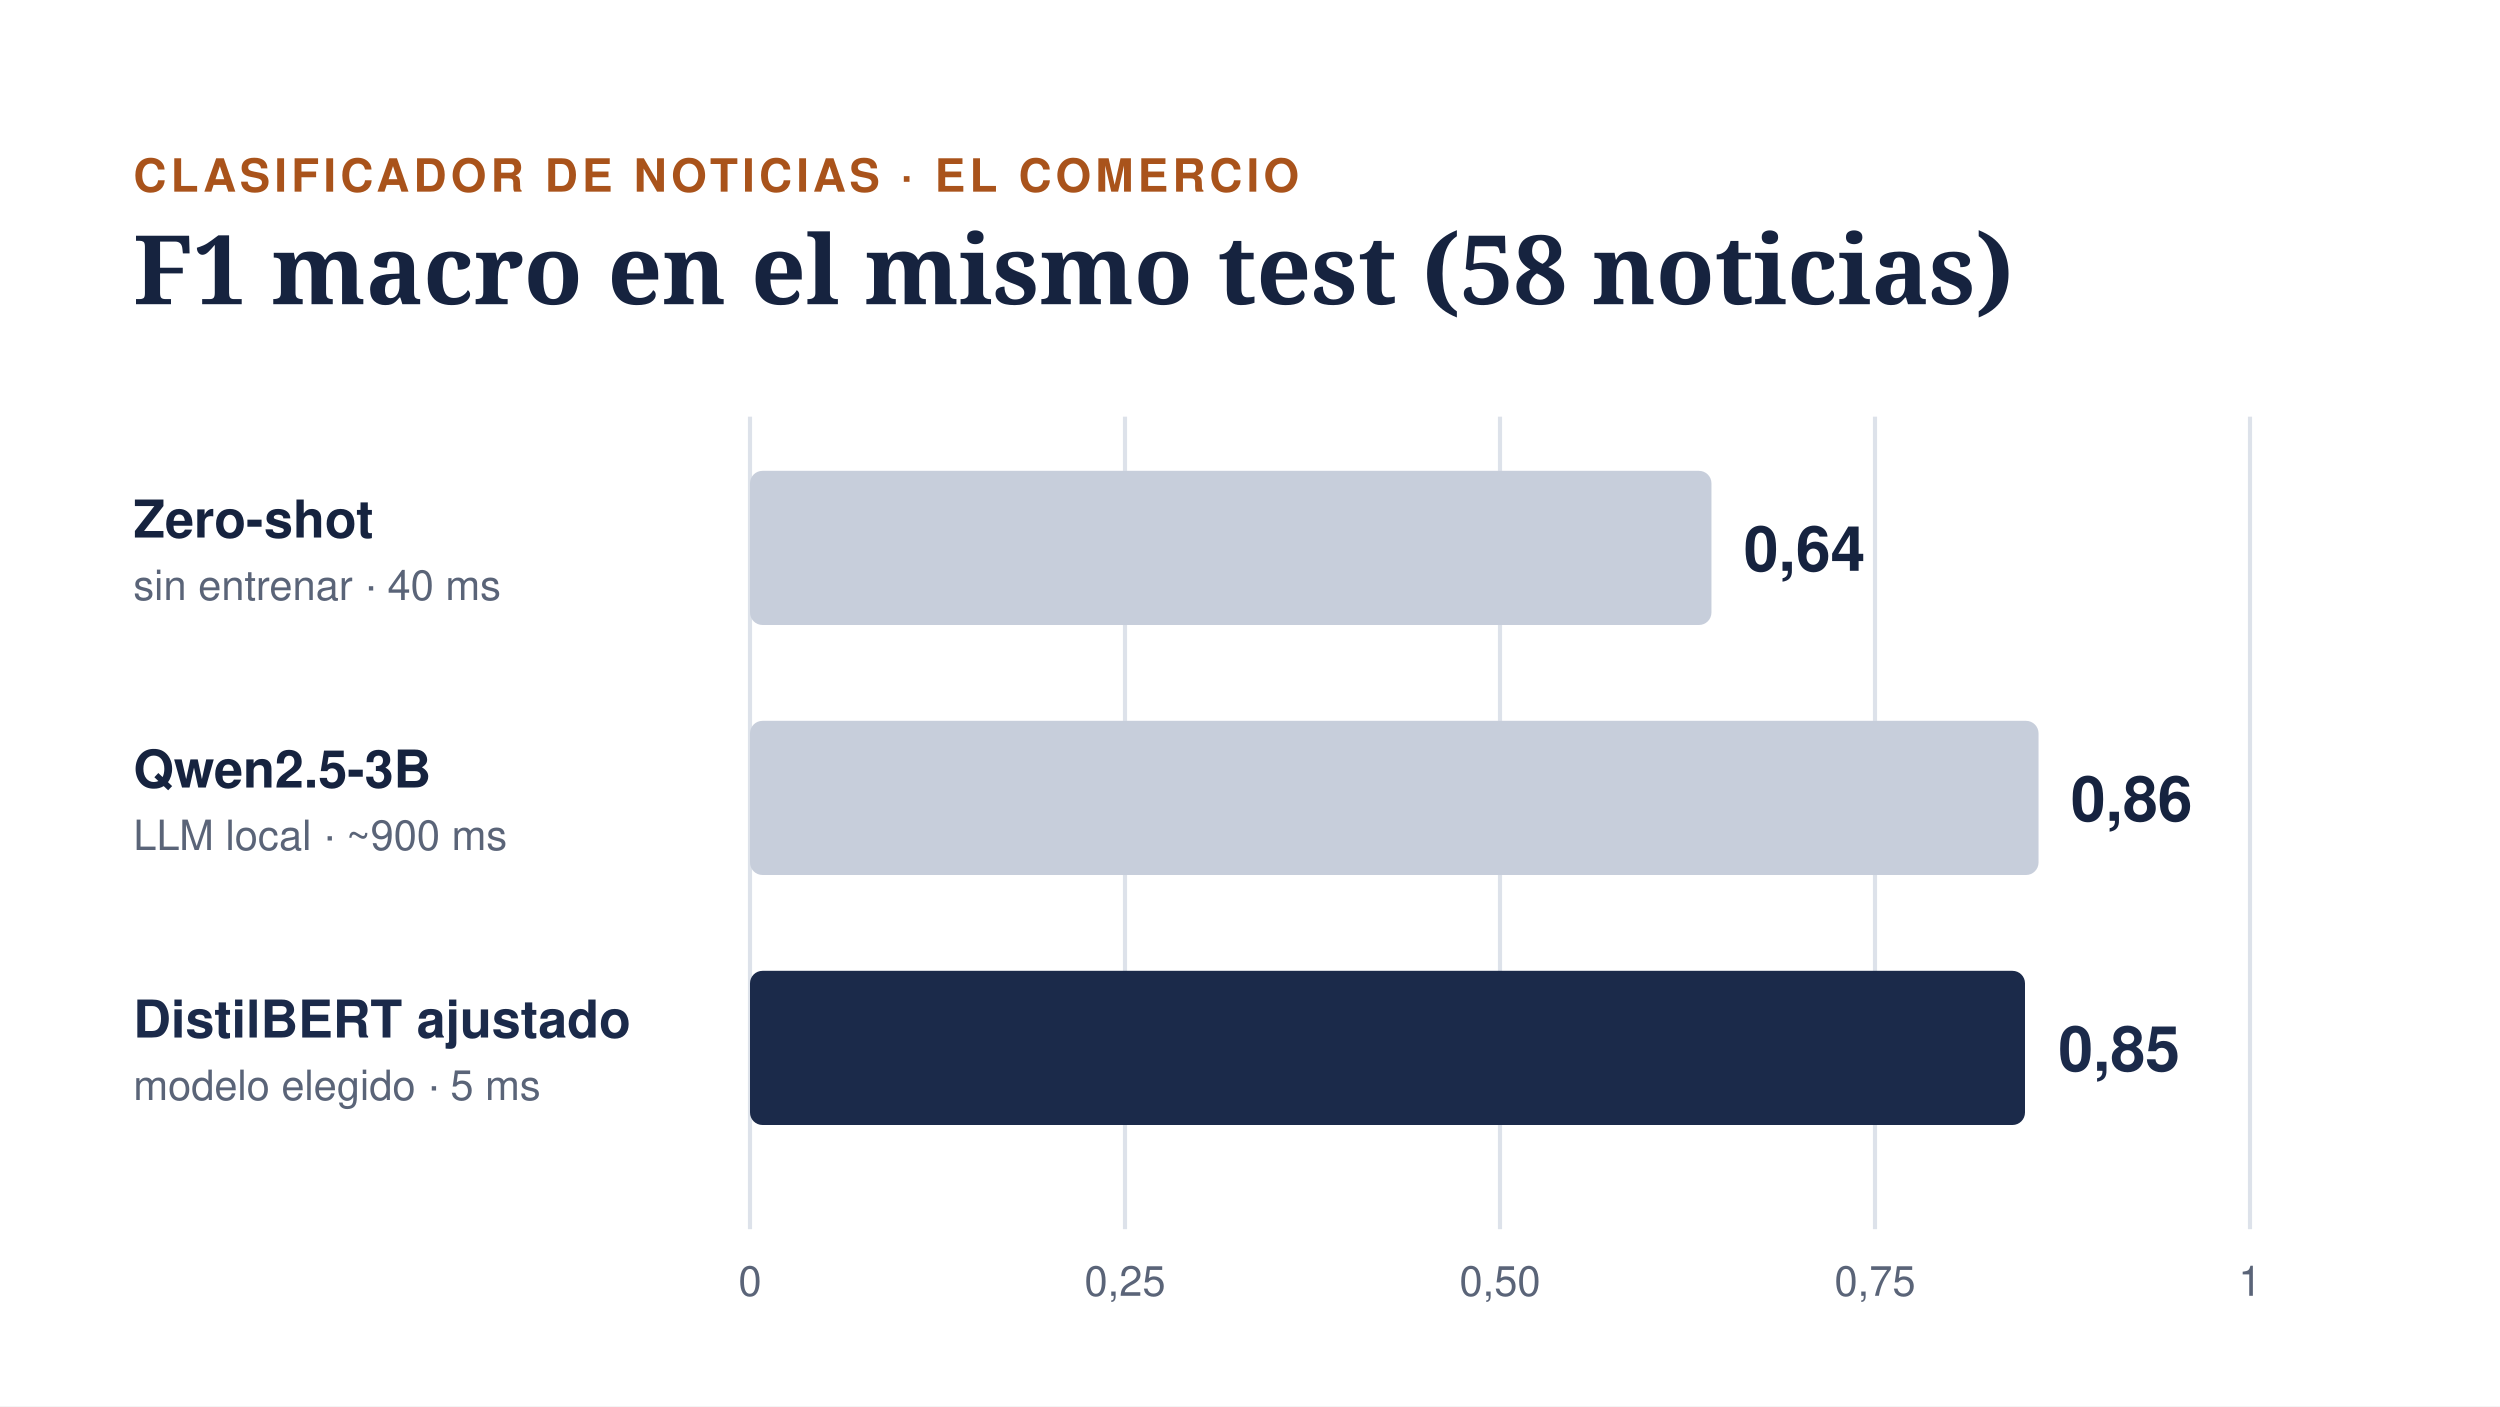
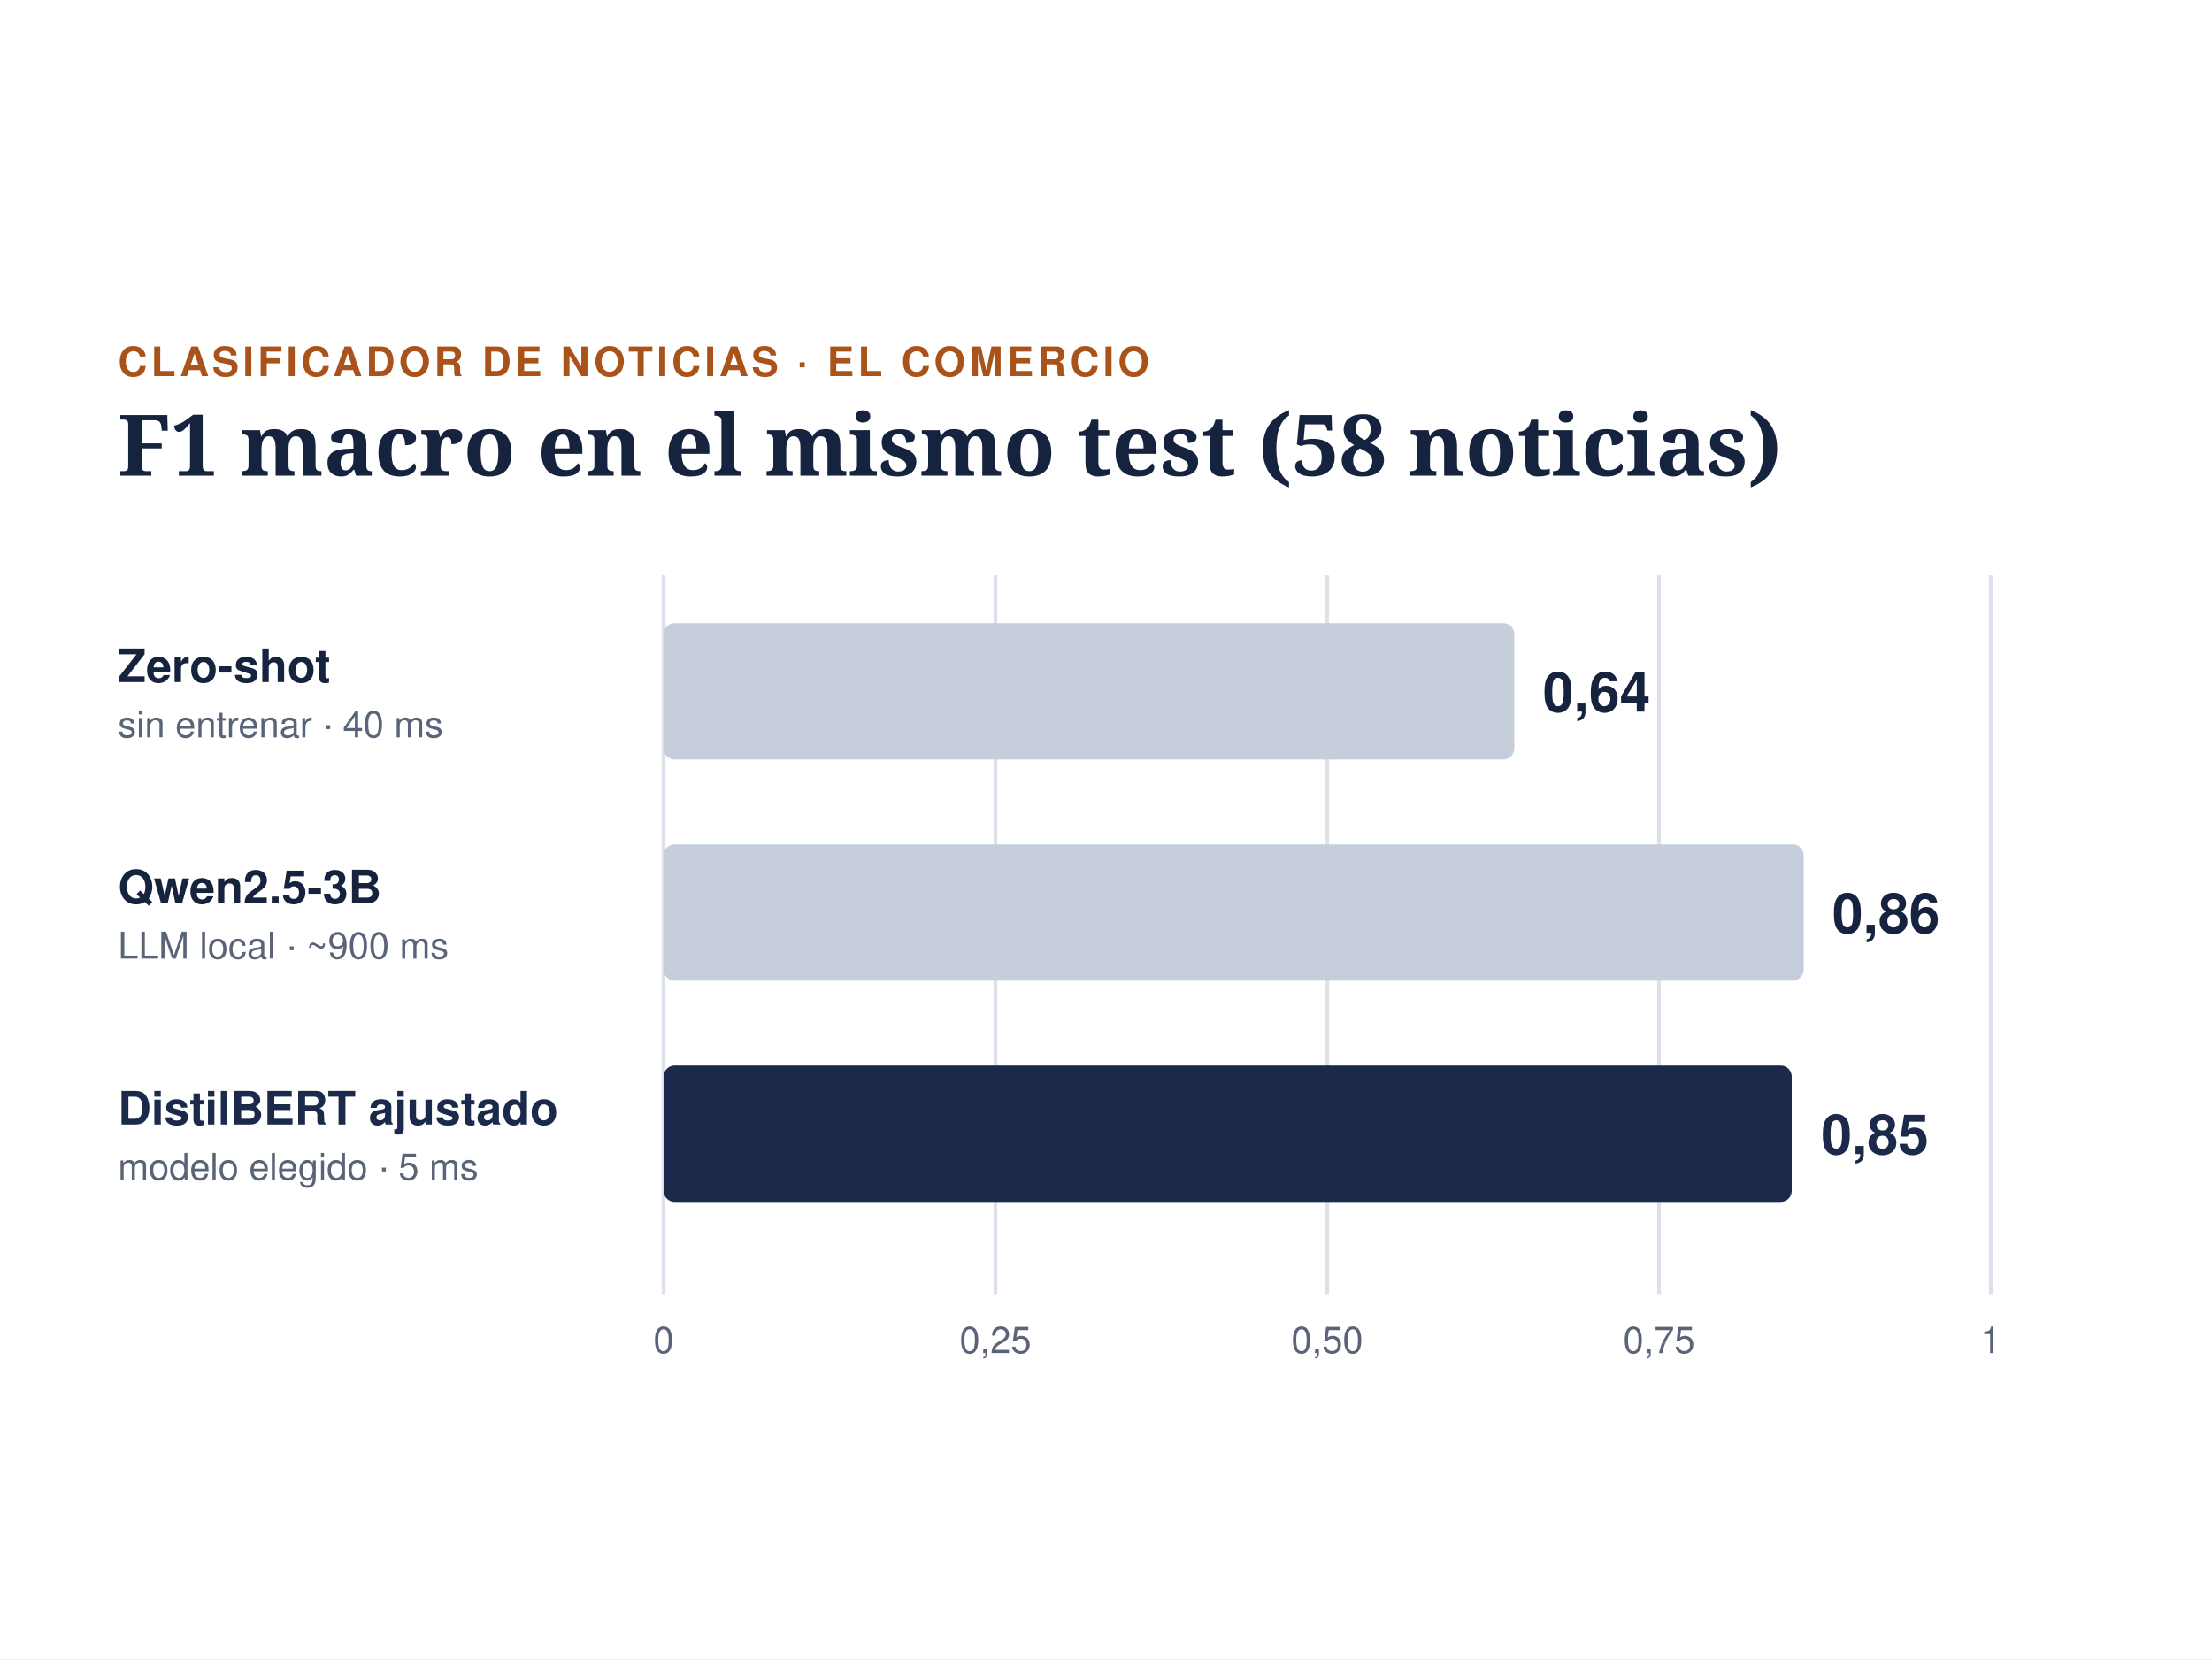
- <svg xmlns="http://www.w3.org/2000/svg" viewBox="0 0 1200 675" role="img" aria-label="F1 macro en el mismo test de 58 noticias: zero-shot 0,64; Qwen2.5-3B 0,86; DistilBERT ajustado 0,85">
-   <rect width="1200" height="675" fill="#FFFFFF" />
+ <svg xmlns="http://www.w3.org/2000/svg" viewBox="0 -112 1200 900" role="img" aria-label="F1 macro en el mismo test de 58 noticias: zero-shot 0,64; Qwen2.5-3B 0,86; DistilBERT ajustado 0,85">
+   <rect y="-112" width="1200" height="900" fill="#FFFFFF" />
  <g font-family="Figtree, Helvetica, Arial, sans-serif">
    <text x="64" y="92" font-size="22" font-weight="700" fill="#A9531B" letter-spacing="2">CLASIFICADOR DE NOTICIAS · EL COMERCIO</text>
    <text x="64" y="146" font-family="Newsreader, Georgia, serif" font-size="46" font-weight="700" fill="#16233F">F1 macro en el mismo test (58 noticias)</text>
    <g stroke="#DDE2EA" stroke-width="2">
      <line x1="360" y1="200" x2="360" y2="590" />
      <line x1="540" y1="200" x2="540" y2="590" />
      <line x1="720" y1="200" x2="720" y2="590" />
      <line x1="900" y1="200" x2="900" y2="590" />
      <line x1="1080" y1="200" x2="1080" y2="590" />
    </g>
    <g font-size="20" fill="#5A6478" text-anchor="middle">
      <text x="360" y="622">0</text>
      <text x="540" y="622">0,25</text>
      <text x="720" y="622">0,50</text>
      <text x="900" y="622">0,75</text>
      <text x="1080" y="622">1</text>
    </g>
    <rect x="360" y="226" width="461.5" height="74" rx="6" fill="#C7CEDB" />
    <rect x="360" y="346" width="618.5" height="74" rx="6" fill="#C7CEDB" />
    <rect x="360" y="466" width="612" height="74" rx="6" fill="#1B2A4A" />
    <g font-size="25" fill="#16233F">
      <text x="64" y="258" font-weight="700">Zero-shot</text>
      <text x="64" y="288" font-size="20" fill="#5A6478">sin entrenar · 40 ms</text>
      <text x="64" y="378" font-weight="700">Qwen2.5-3B</text>
      <text x="64" y="408" font-size="20" fill="#5A6478">LLM local · ~900 ms</text>
      <text x="64" y="498" font-weight="700" fill="#1B2A4A">DistilBERT ajustado</text>
      <text x="64" y="528" font-size="20" fill="#5A6478">modelo elegido · 5 ms</text>
    </g>
    <g font-size="30" font-weight="700" fill="#16233F">
      <text x="837" y="274">0,64</text>
      <text x="994" y="394">0,86</text>
      <text x="988" y="514" fill="#1B2A4A">0,85</text>
    </g>
  </g>
</svg>
